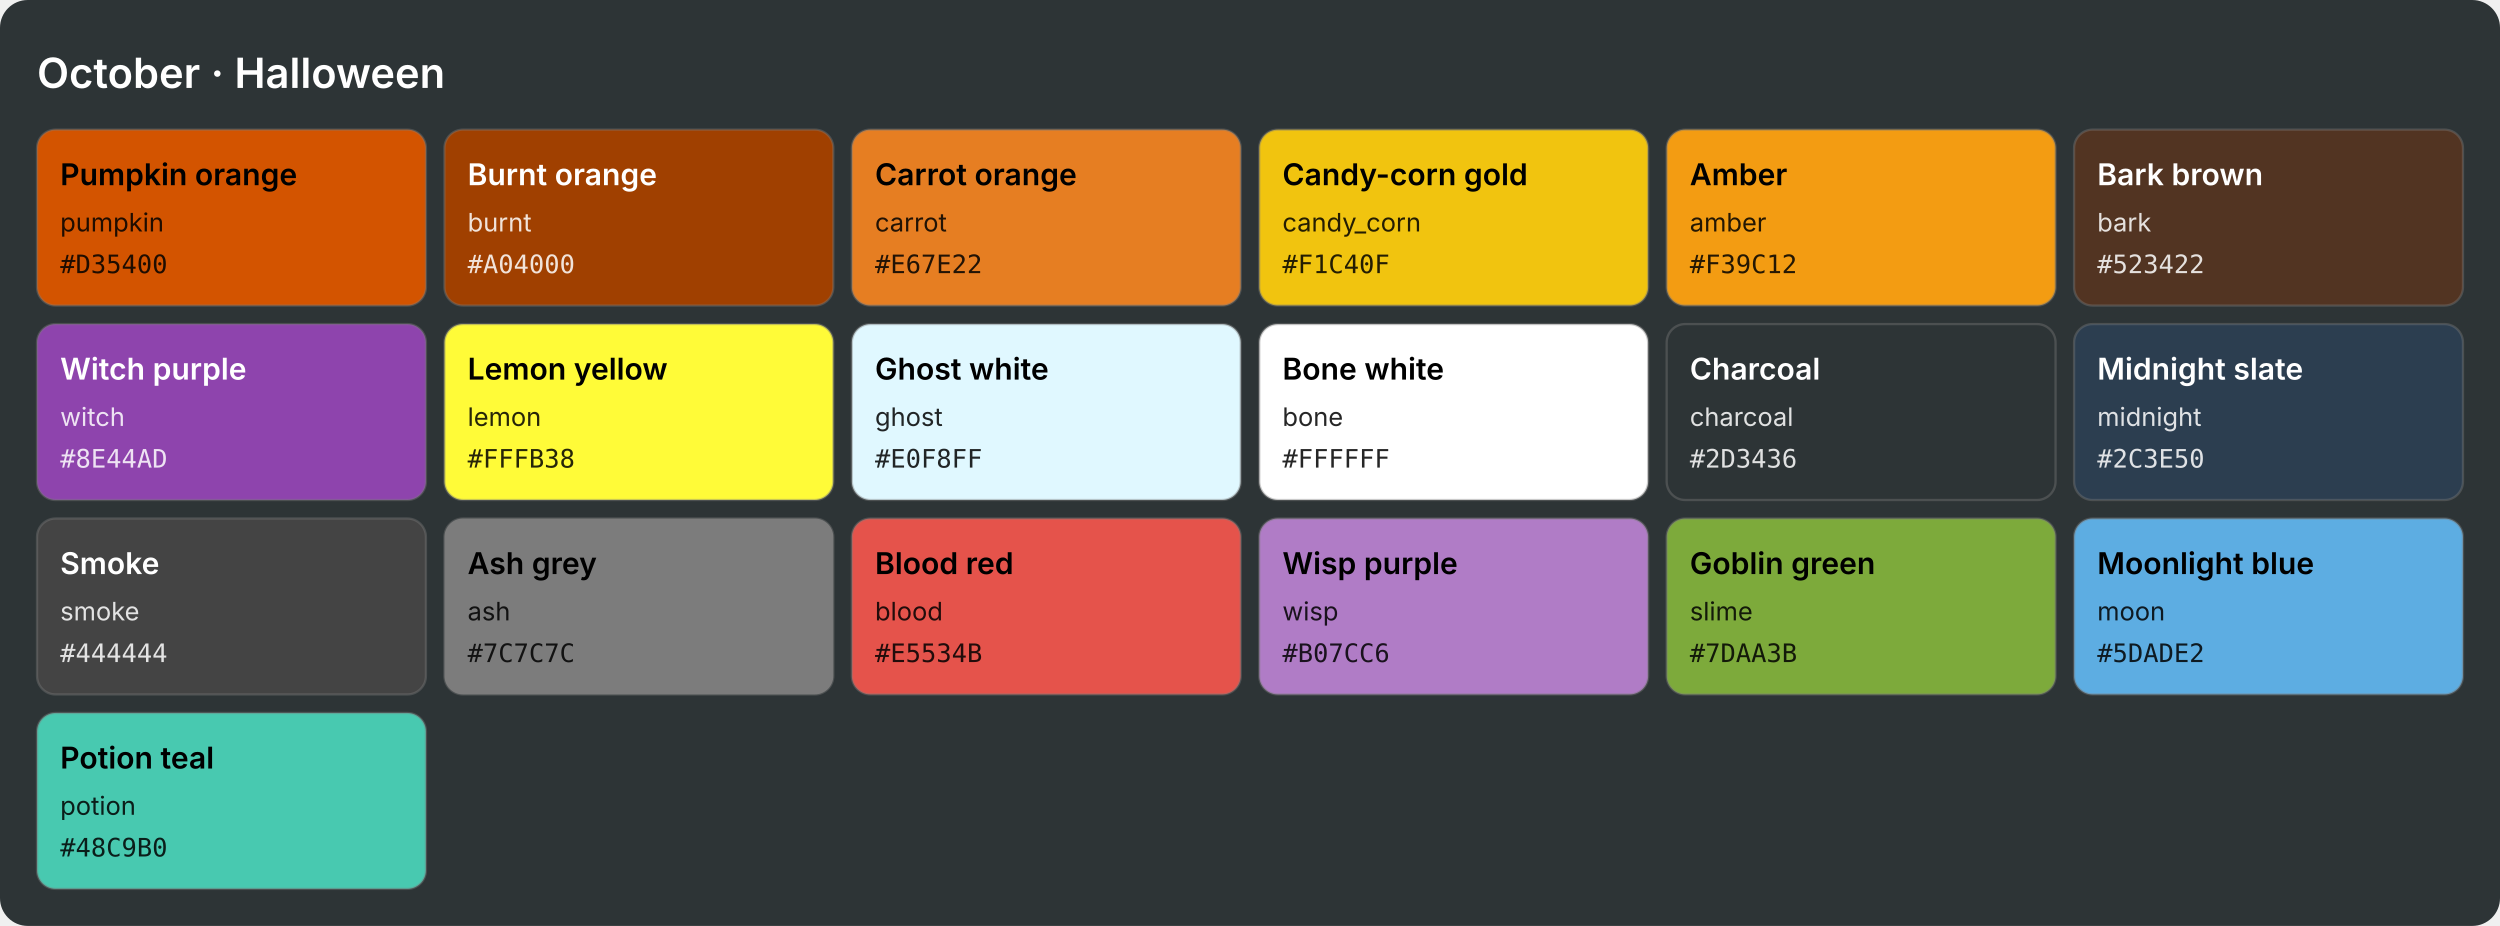
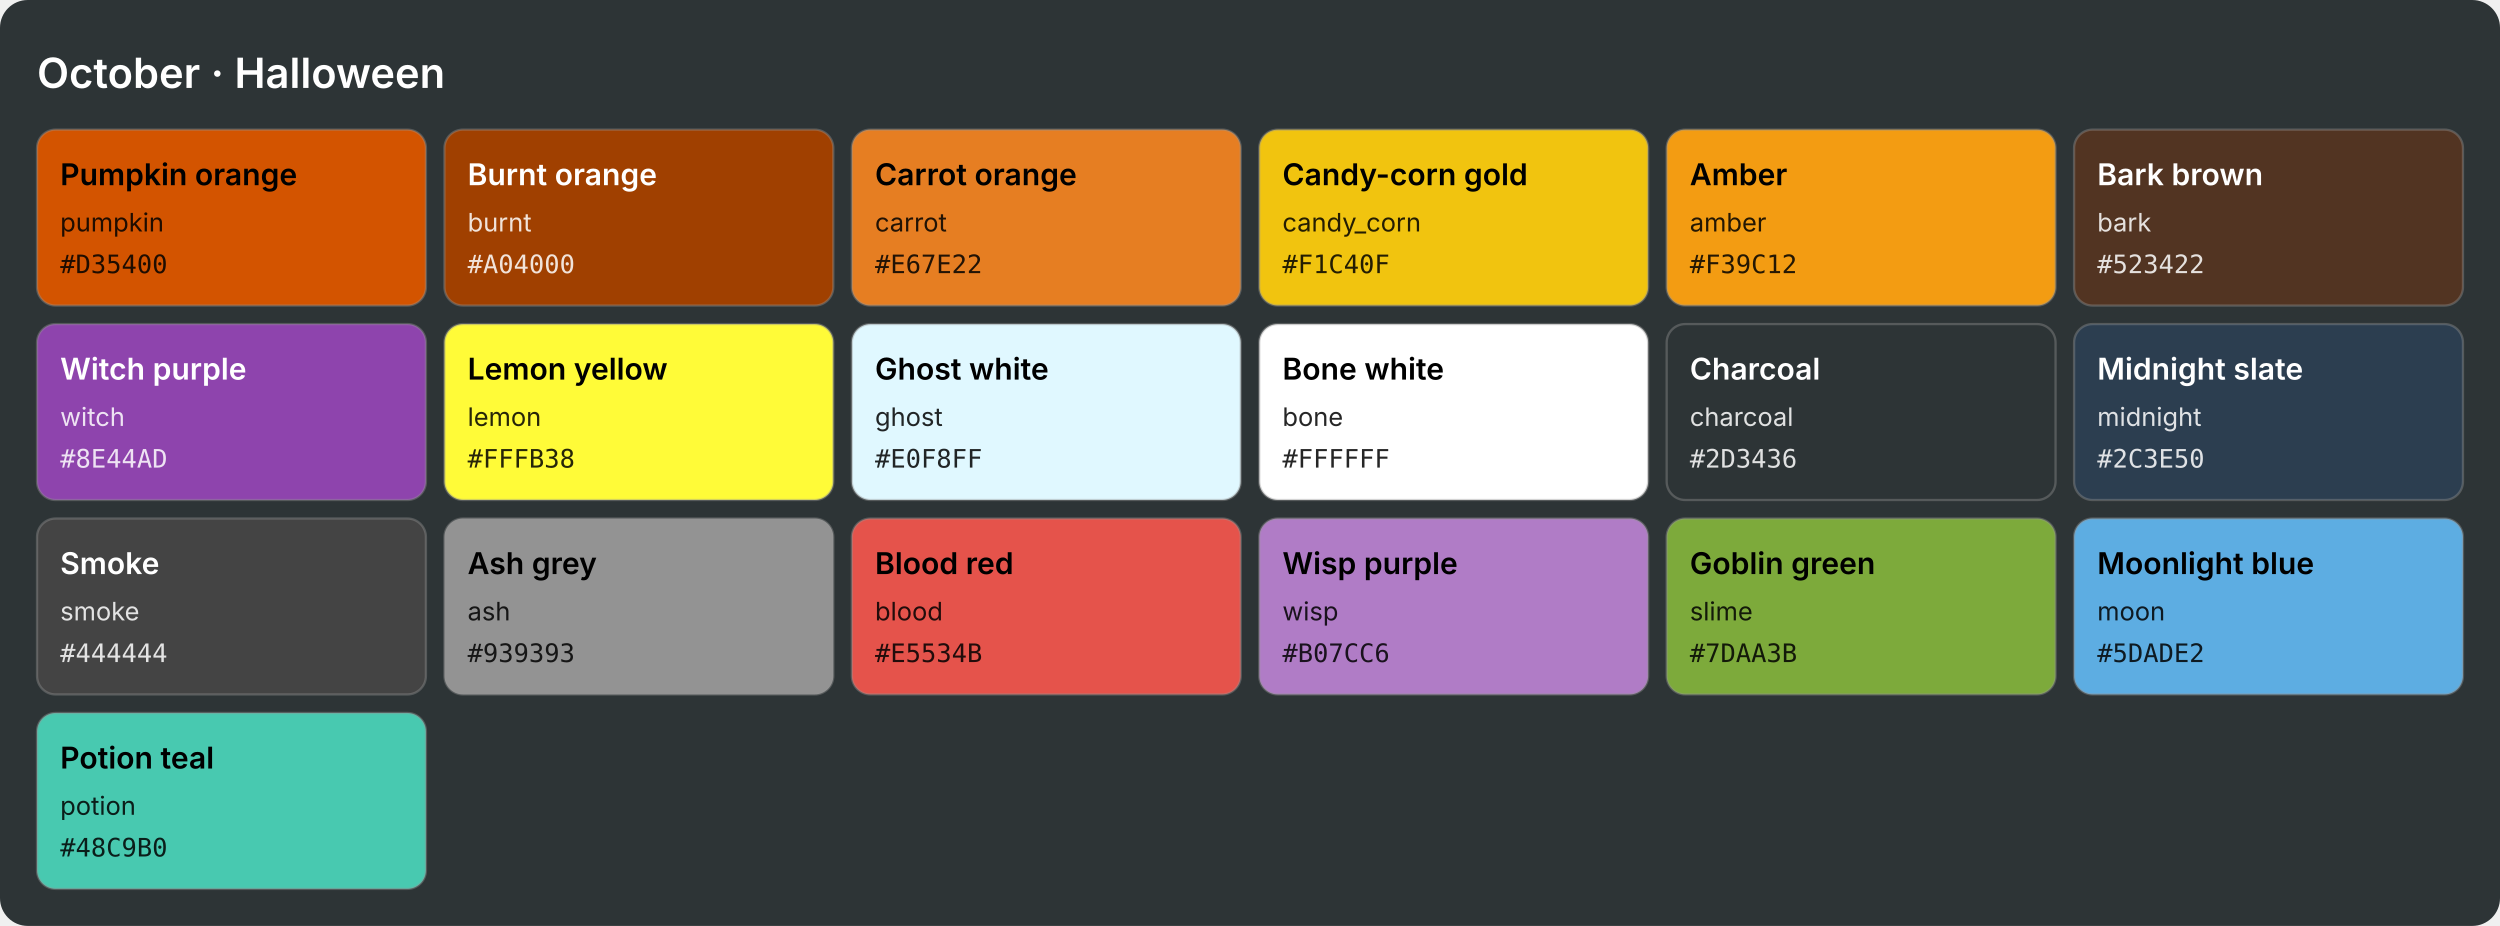
<svg xmlns="http://www.w3.org/2000/svg" width="1080" height="400" viewBox="0 0 1080 400" font-family="system-ui, -apple-system, 'Segoe UI', sans-serif">
  <rect width="1080" height="400" rx="12" fill="#2D3436" />
  <text x="16" y="38" font-size="18" font-weight="600" fill="#FFFFFF">October · Halloween</text>
  <g transform="translate(16 56)">
-     <rect width="168" height="76" rx="8" fill="#D35400" stroke="#7C7C7C" stroke-opacity="0.4" />
+     <rect width="168" height="76" rx="8" fill="#D35400" stroke="#939393" stroke-opacity="0.4" />
    <text x="10" y="24" font-size="13" font-weight="600" fill="#000000">Pumpkin orange</text>
    <text x="10" y="44" font-size="11" fill="#000000" fill-opacity="0.85">pumpkin</text>
    <text x="10" y="62" font-size="11" font-family="ui-monospace, Consolas, monospace" fill="#000000" fill-opacity="0.85">#D35400</text>
  </g>
  <g transform="translate(192 56)">
-     <rect width="168" height="76" rx="8" fill="#A04000" stroke="#7C7C7C" stroke-opacity="0.4" />
+     <rect width="168" height="76" rx="8" fill="#A04000" stroke="#939393" stroke-opacity="0.4" />
    <text x="10" y="24" font-size="13" font-weight="600" fill="#FFFFFF">Burnt orange</text>
    <text x="10" y="44" font-size="11" fill="#FFFFFF" fill-opacity="0.85">burnt</text>
    <text x="10" y="62" font-size="11" font-family="ui-monospace, Consolas, monospace" fill="#FFFFFF" fill-opacity="0.85">#A04000</text>
  </g>
  <g transform="translate(368 56)">
-     <rect width="168" height="76" rx="8" fill="#E67E22" stroke="#7C7C7C" stroke-opacity="0.4" />
+     <rect width="168" height="76" rx="8" fill="#E67E22" stroke="#939393" stroke-opacity="0.4" />
    <text x="10" y="24" font-size="13" font-weight="600" fill="#000000">Carrot orange</text>
    <text x="10" y="44" font-size="11" fill="#000000" fill-opacity="0.85">carrot</text>
    <text x="10" y="62" font-size="11" font-family="ui-monospace, Consolas, monospace" fill="#000000" fill-opacity="0.85">#E67E22</text>
  </g>
  <g transform="translate(544 56)">
-     <rect width="168" height="76" rx="8" fill="#F1C40F" stroke="#7C7C7C" stroke-opacity="0.4" />
+     <rect width="168" height="76" rx="8" fill="#F1C40F" stroke="#939393" stroke-opacity="0.4" />
    <text x="10" y="24" font-size="13" font-weight="600" fill="#000000">Candy-corn gold</text>
    <text x="10" y="44" font-size="11" fill="#000000" fill-opacity="0.85">candy_corn</text>
    <text x="10" y="62" font-size="11" font-family="ui-monospace, Consolas, monospace" fill="#000000" fill-opacity="0.85">#F1C40F</text>
  </g>
  <g transform="translate(720 56)">
-     <rect width="168" height="76" rx="8" fill="#F39C12" stroke="#7C7C7C" stroke-opacity="0.4" />
+     <rect width="168" height="76" rx="8" fill="#F39C12" stroke="#939393" stroke-opacity="0.4" />
    <text x="10" y="24" font-size="13" font-weight="600" fill="#000000">Amber</text>
    <text x="10" y="44" font-size="11" fill="#000000" fill-opacity="0.85">amber</text>
    <text x="10" y="62" font-size="11" font-family="ui-monospace, Consolas, monospace" fill="#000000" fill-opacity="0.85">#F39C12</text>
  </g>
  <g transform="translate(896 56)">
-     <rect width="168" height="76" rx="8" fill="#523422" stroke="#7C7C7C" stroke-opacity="0.4" />
+     <rect width="168" height="76" rx="8" fill="#523422" stroke="#939393" stroke-opacity="0.4" />
    <text x="10" y="24" font-size="13" font-weight="600" fill="#FFFFFF">Bark brown</text>
    <text x="10" y="44" font-size="11" fill="#FFFFFF" fill-opacity="0.85">bark</text>
    <text x="10" y="62" font-size="11" font-family="ui-monospace, Consolas, monospace" fill="#FFFFFF" fill-opacity="0.85">#523422</text>
  </g>
  <g transform="translate(16 140)">
-     <rect width="168" height="76" rx="8" fill="#8E44AD" stroke="#7C7C7C" stroke-opacity="0.4" />
+     <rect width="168" height="76" rx="8" fill="#8E44AD" stroke="#939393" stroke-opacity="0.4" />
    <text x="10" y="24" font-size="13" font-weight="600" fill="#FFFFFF">Witch purple</text>
    <text x="10" y="44" font-size="11" fill="#FFFFFF" fill-opacity="0.85">witch</text>
    <text x="10" y="62" font-size="11" font-family="ui-monospace, Consolas, monospace" fill="#FFFFFF" fill-opacity="0.85">#8E44AD</text>
  </g>
  <g transform="translate(192 140)">
-     <rect width="168" height="76" rx="8" fill="#FFFB38" stroke="#7C7C7C" stroke-opacity="0.4" />
+     <rect width="168" height="76" rx="8" fill="#FFFB38" stroke="#939393" stroke-opacity="0.4" />
    <text x="10" y="24" font-size="13" font-weight="600" fill="#000000">Lemon yellow</text>
    <text x="10" y="44" font-size="11" fill="#000000" fill-opacity="0.85">lemon</text>
    <text x="10" y="62" font-size="11" font-family="ui-monospace, Consolas, monospace" fill="#000000" fill-opacity="0.85">#FFFB38</text>
  </g>
  <g transform="translate(368 140)">
-     <rect width="168" height="76" rx="8" fill="#E0F8FF" stroke="#7C7C7C" stroke-opacity="0.4" />
+     <rect width="168" height="76" rx="8" fill="#E0F8FF" stroke="#939393" stroke-opacity="0.4" />
    <text x="10" y="24" font-size="13" font-weight="600" fill="#000000">Ghost white</text>
    <text x="10" y="44" font-size="11" fill="#000000" fill-opacity="0.85">ghost</text>
    <text x="10" y="62" font-size="11" font-family="ui-monospace, Consolas, monospace" fill="#000000" fill-opacity="0.85">#E0F8FF</text>
  </g>
  <g transform="translate(544 140)">
-     <rect width="168" height="76" rx="8" fill="#FFFFFF" stroke="#7C7C7C" stroke-opacity="0.4" />
+     <rect width="168" height="76" rx="8" fill="#FFFFFF" stroke="#939393" stroke-opacity="0.4" />
    <text x="10" y="24" font-size="13" font-weight="600" fill="#000000">Bone white</text>
    <text x="10" y="44" font-size="11" fill="#000000" fill-opacity="0.85">bone</text>
    <text x="10" y="62" font-size="11" font-family="ui-monospace, Consolas, monospace" fill="#000000" fill-opacity="0.85">#FFFFFF</text>
  </g>
  <g transform="translate(720 140)">
-     <rect width="168" height="76" rx="8" fill="#2D3436" stroke="#7C7C7C" stroke-opacity="0.4" />
+     <rect width="168" height="76" rx="8" fill="#2D3436" stroke="#939393" stroke-opacity="0.4" />
    <text x="10" y="24" font-size="13" font-weight="600" fill="#FFFFFF">Charcoal</text>
    <text x="10" y="44" font-size="11" fill="#FFFFFF" fill-opacity="0.85">charcoal</text>
    <text x="10" y="62" font-size="11" font-family="ui-monospace, Consolas, monospace" fill="#FFFFFF" fill-opacity="0.85">#2D3436</text>
  </g>
  <g transform="translate(896 140)">
-     <rect width="168" height="76" rx="8" fill="#2C3E50" stroke="#7C7C7C" stroke-opacity="0.4" />
+     <rect width="168" height="76" rx="8" fill="#2C3E50" stroke="#939393" stroke-opacity="0.4" />
    <text x="10" y="24" font-size="13" font-weight="600" fill="#FFFFFF">Midnight slate</text>
    <text x="10" y="44" font-size="11" fill="#FFFFFF" fill-opacity="0.85">midnight</text>
    <text x="10" y="62" font-size="11" font-family="ui-monospace, Consolas, monospace" fill="#FFFFFF" fill-opacity="0.85">#2C3E50</text>
  </g>
  <g transform="translate(16 224)">
-     <rect width="168" height="76" rx="8" fill="#444444" stroke="#7C7C7C" stroke-opacity="0.4" />
+     <rect width="168" height="76" rx="8" fill="#444444" stroke="#939393" stroke-opacity="0.4" />
    <text x="10" y="24" font-size="13" font-weight="600" fill="#FFFFFF">Smoke</text>
    <text x="10" y="44" font-size="11" fill="#FFFFFF" fill-opacity="0.85">smoke</text>
    <text x="10" y="62" font-size="11" font-family="ui-monospace, Consolas, monospace" fill="#FFFFFF" fill-opacity="0.85">#444444</text>
  </g>
  <g transform="translate(192 224)">
-     <rect width="168" height="76" rx="8" fill="#7C7C7C" stroke="#7C7C7C" stroke-opacity="0.4" />
+     <rect width="168" height="76" rx="8" fill="#939393" stroke="#939393" stroke-opacity="0.4" />
    <text x="10" y="24" font-size="13" font-weight="600" fill="#000000">Ash grey</text>
    <text x="10" y="44" font-size="11" fill="#000000" fill-opacity="0.85">ash</text>
-     <text x="10" y="62" font-size="11" font-family="ui-monospace, Consolas, monospace" fill="#000000" fill-opacity="0.85">#7C7C7C</text>
+     <text x="10" y="62" font-size="11" font-family="ui-monospace, Consolas, monospace" fill="#000000" fill-opacity="0.85">#939393</text>
  </g>
  <g transform="translate(368 224)">
-     <rect width="168" height="76" rx="8" fill="#E5534B" stroke="#7C7C7C" stroke-opacity="0.4" />
+     <rect width="168" height="76" rx="8" fill="#E5534B" stroke="#939393" stroke-opacity="0.4" />
    <text x="10" y="24" font-size="13" font-weight="600" fill="#000000">Blood red</text>
    <text x="10" y="44" font-size="11" fill="#000000" fill-opacity="0.85">blood</text>
    <text x="10" y="62" font-size="11" font-family="ui-monospace, Consolas, monospace" fill="#000000" fill-opacity="0.85">#E5534B</text>
  </g>
  <g transform="translate(544 224)">
-     <rect width="168" height="76" rx="8" fill="#B07CC6" stroke="#7C7C7C" stroke-opacity="0.4" />
+     <rect width="168" height="76" rx="8" fill="#B07CC6" stroke="#939393" stroke-opacity="0.4" />
    <text x="10" y="24" font-size="13" font-weight="600" fill="#000000">Wisp purple</text>
    <text x="10" y="44" font-size="11" fill="#000000" fill-opacity="0.85">wisp</text>
    <text x="10" y="62" font-size="11" font-family="ui-monospace, Consolas, monospace" fill="#000000" fill-opacity="0.85">#B07CC6</text>
  </g>
  <g transform="translate(720 224)">
-     <rect width="168" height="76" rx="8" fill="#7DAA3B" stroke="#7C7C7C" stroke-opacity="0.4" />
+     <rect width="168" height="76" rx="8" fill="#7DAA3B" stroke="#939393" stroke-opacity="0.4" />
    <text x="10" y="24" font-size="13" font-weight="600" fill="#000000">Goblin green</text>
    <text x="10" y="44" font-size="11" fill="#000000" fill-opacity="0.85">slime</text>
    <text x="10" y="62" font-size="11" font-family="ui-monospace, Consolas, monospace" fill="#000000" fill-opacity="0.85">#7DAA3B</text>
  </g>
  <g transform="translate(896 224)">
-     <rect width="168" height="76" rx="8" fill="#5DADE2" stroke="#7C7C7C" stroke-opacity="0.4" />
+     <rect width="168" height="76" rx="8" fill="#5DADE2" stroke="#939393" stroke-opacity="0.4" />
    <text x="10" y="24" font-size="13" font-weight="600" fill="#000000">Moonlight blue</text>
    <text x="10" y="44" font-size="11" fill="#000000" fill-opacity="0.85">moon</text>
    <text x="10" y="62" font-size="11" font-family="ui-monospace, Consolas, monospace" fill="#000000" fill-opacity="0.85">#5DADE2</text>
  </g>
  <g transform="translate(16 308)">
-     <rect width="168" height="76" rx="8" fill="#48C9B0" stroke="#7C7C7C" stroke-opacity="0.4" />
+     <rect width="168" height="76" rx="8" fill="#48C9B0" stroke="#939393" stroke-opacity="0.4" />
    <text x="10" y="24" font-size="13" font-weight="600" fill="#000000">Potion teal</text>
    <text x="10" y="44" font-size="11" fill="#000000" fill-opacity="0.85">potion</text>
    <text x="10" y="62" font-size="11" font-family="ui-monospace, Consolas, monospace" fill="#000000" fill-opacity="0.85">#48C9B0</text>
  </g>
</svg>
